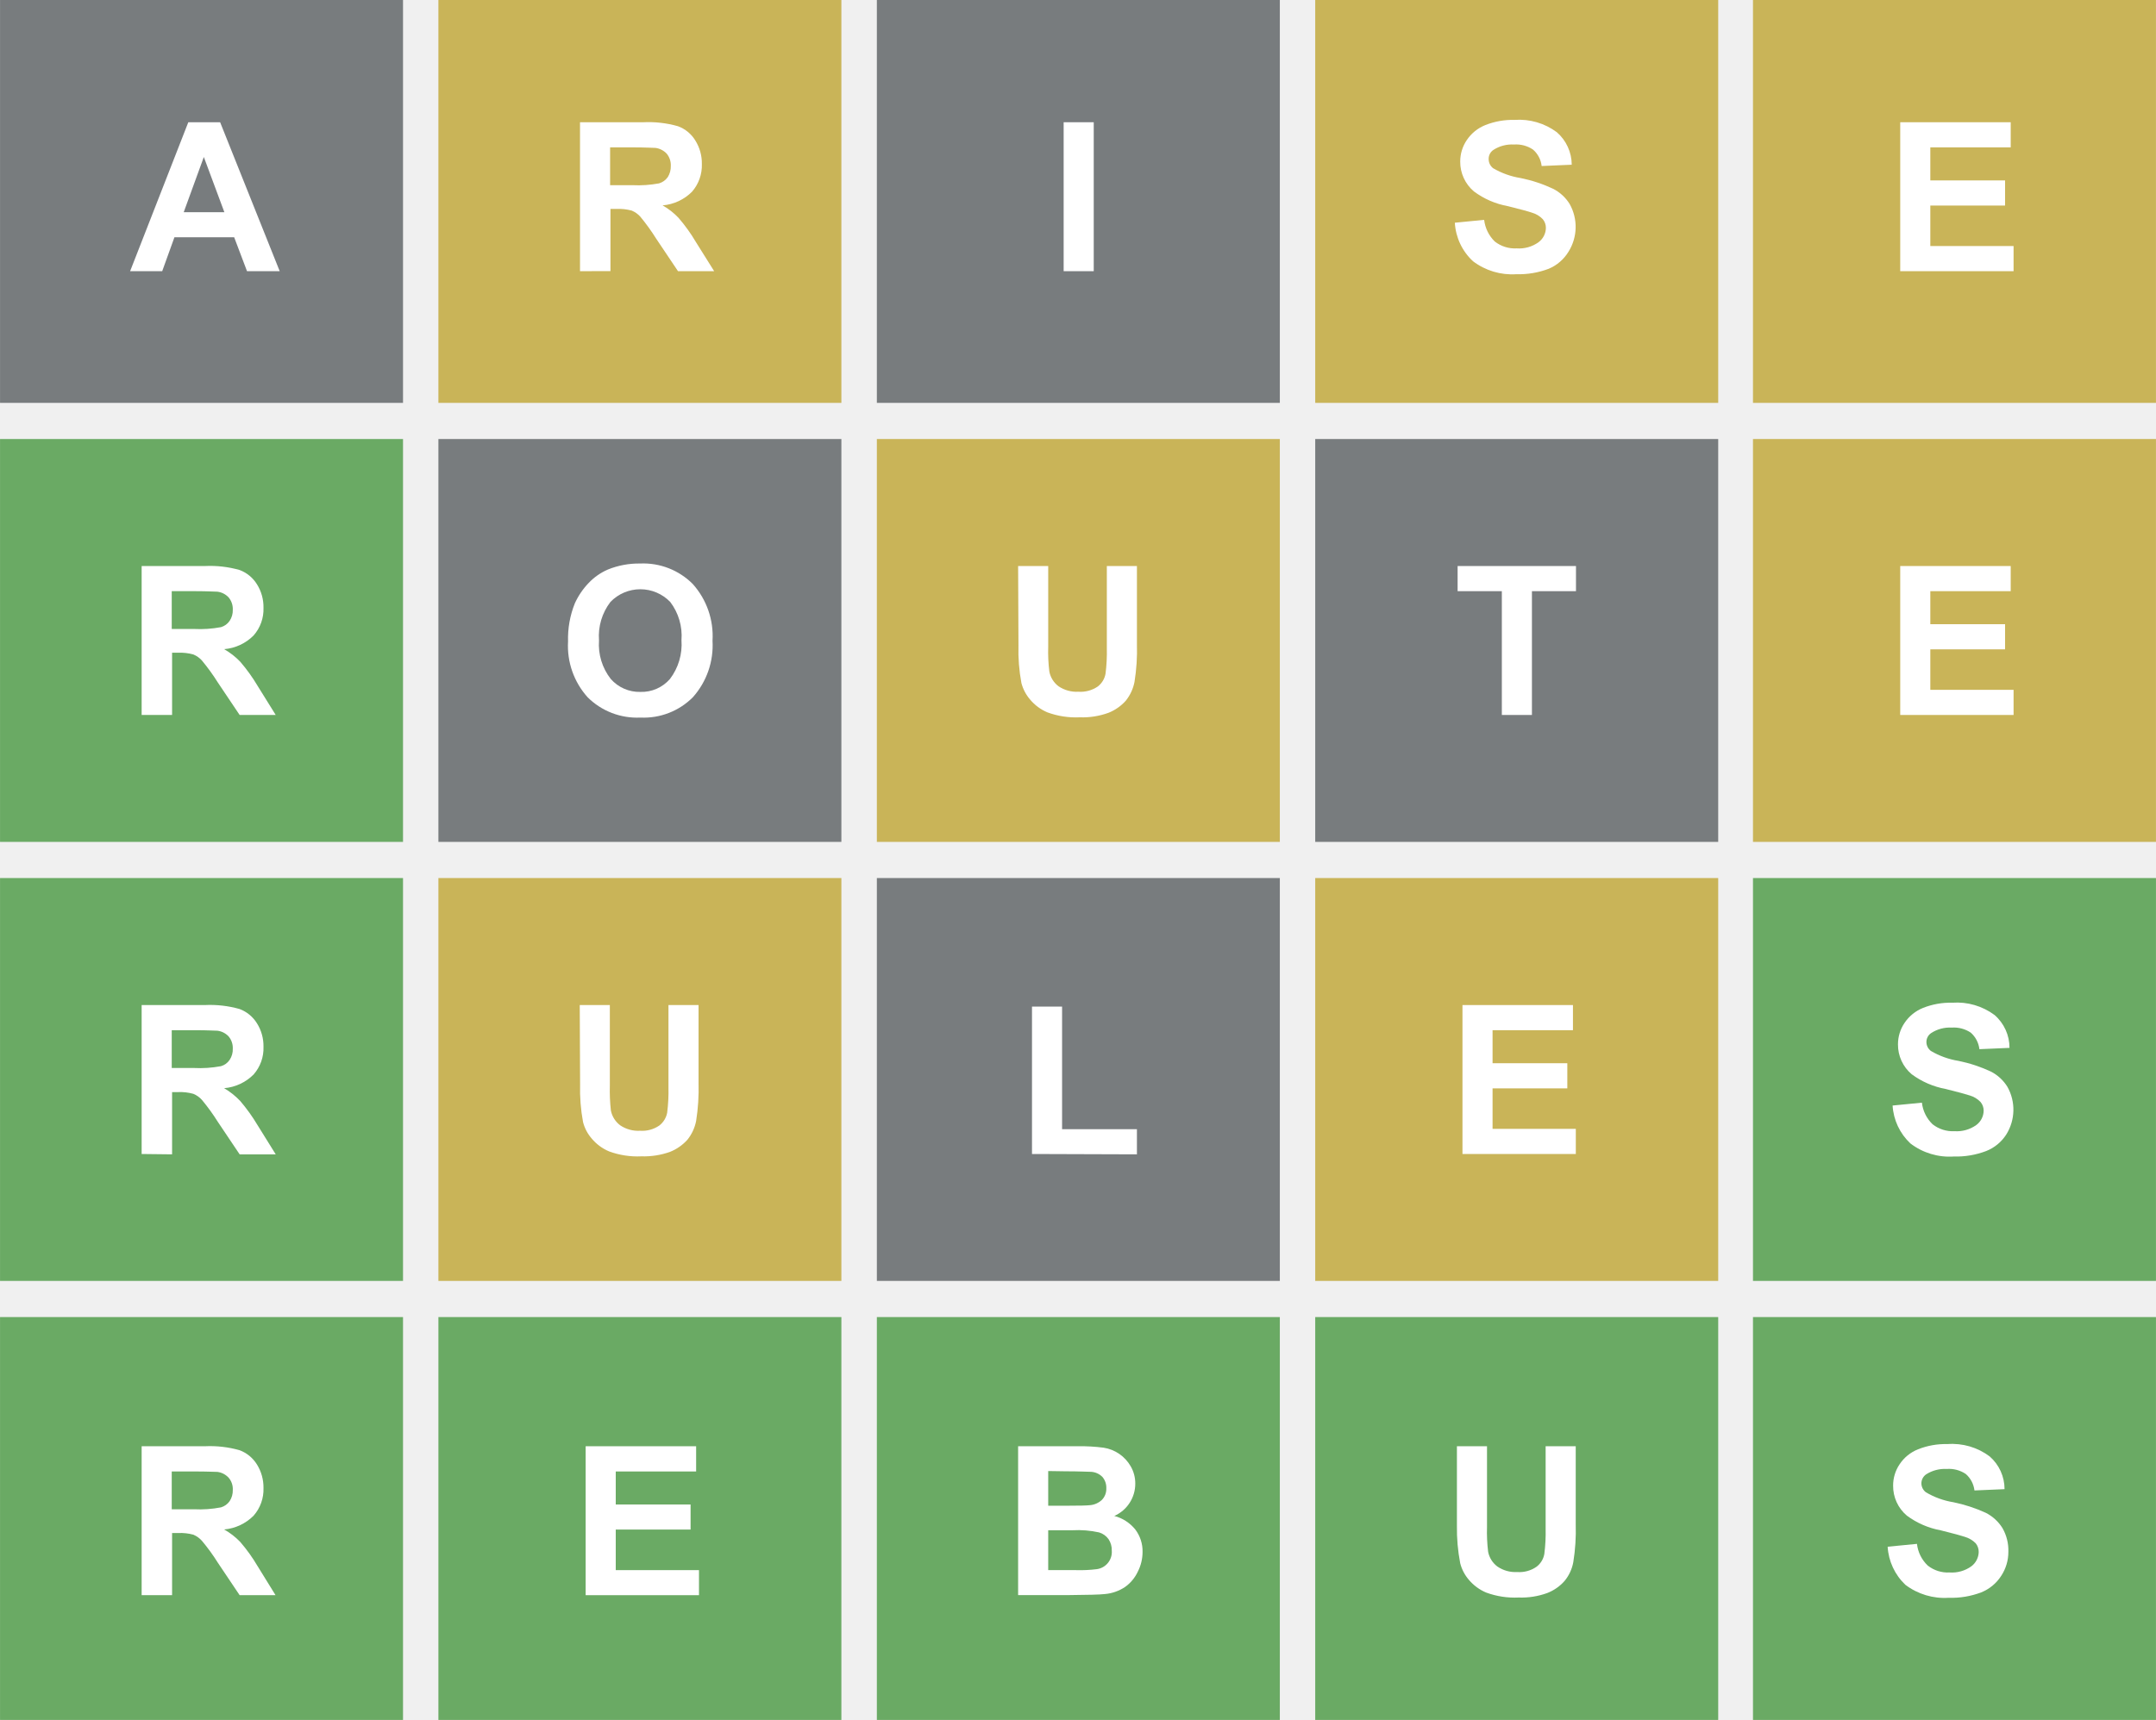
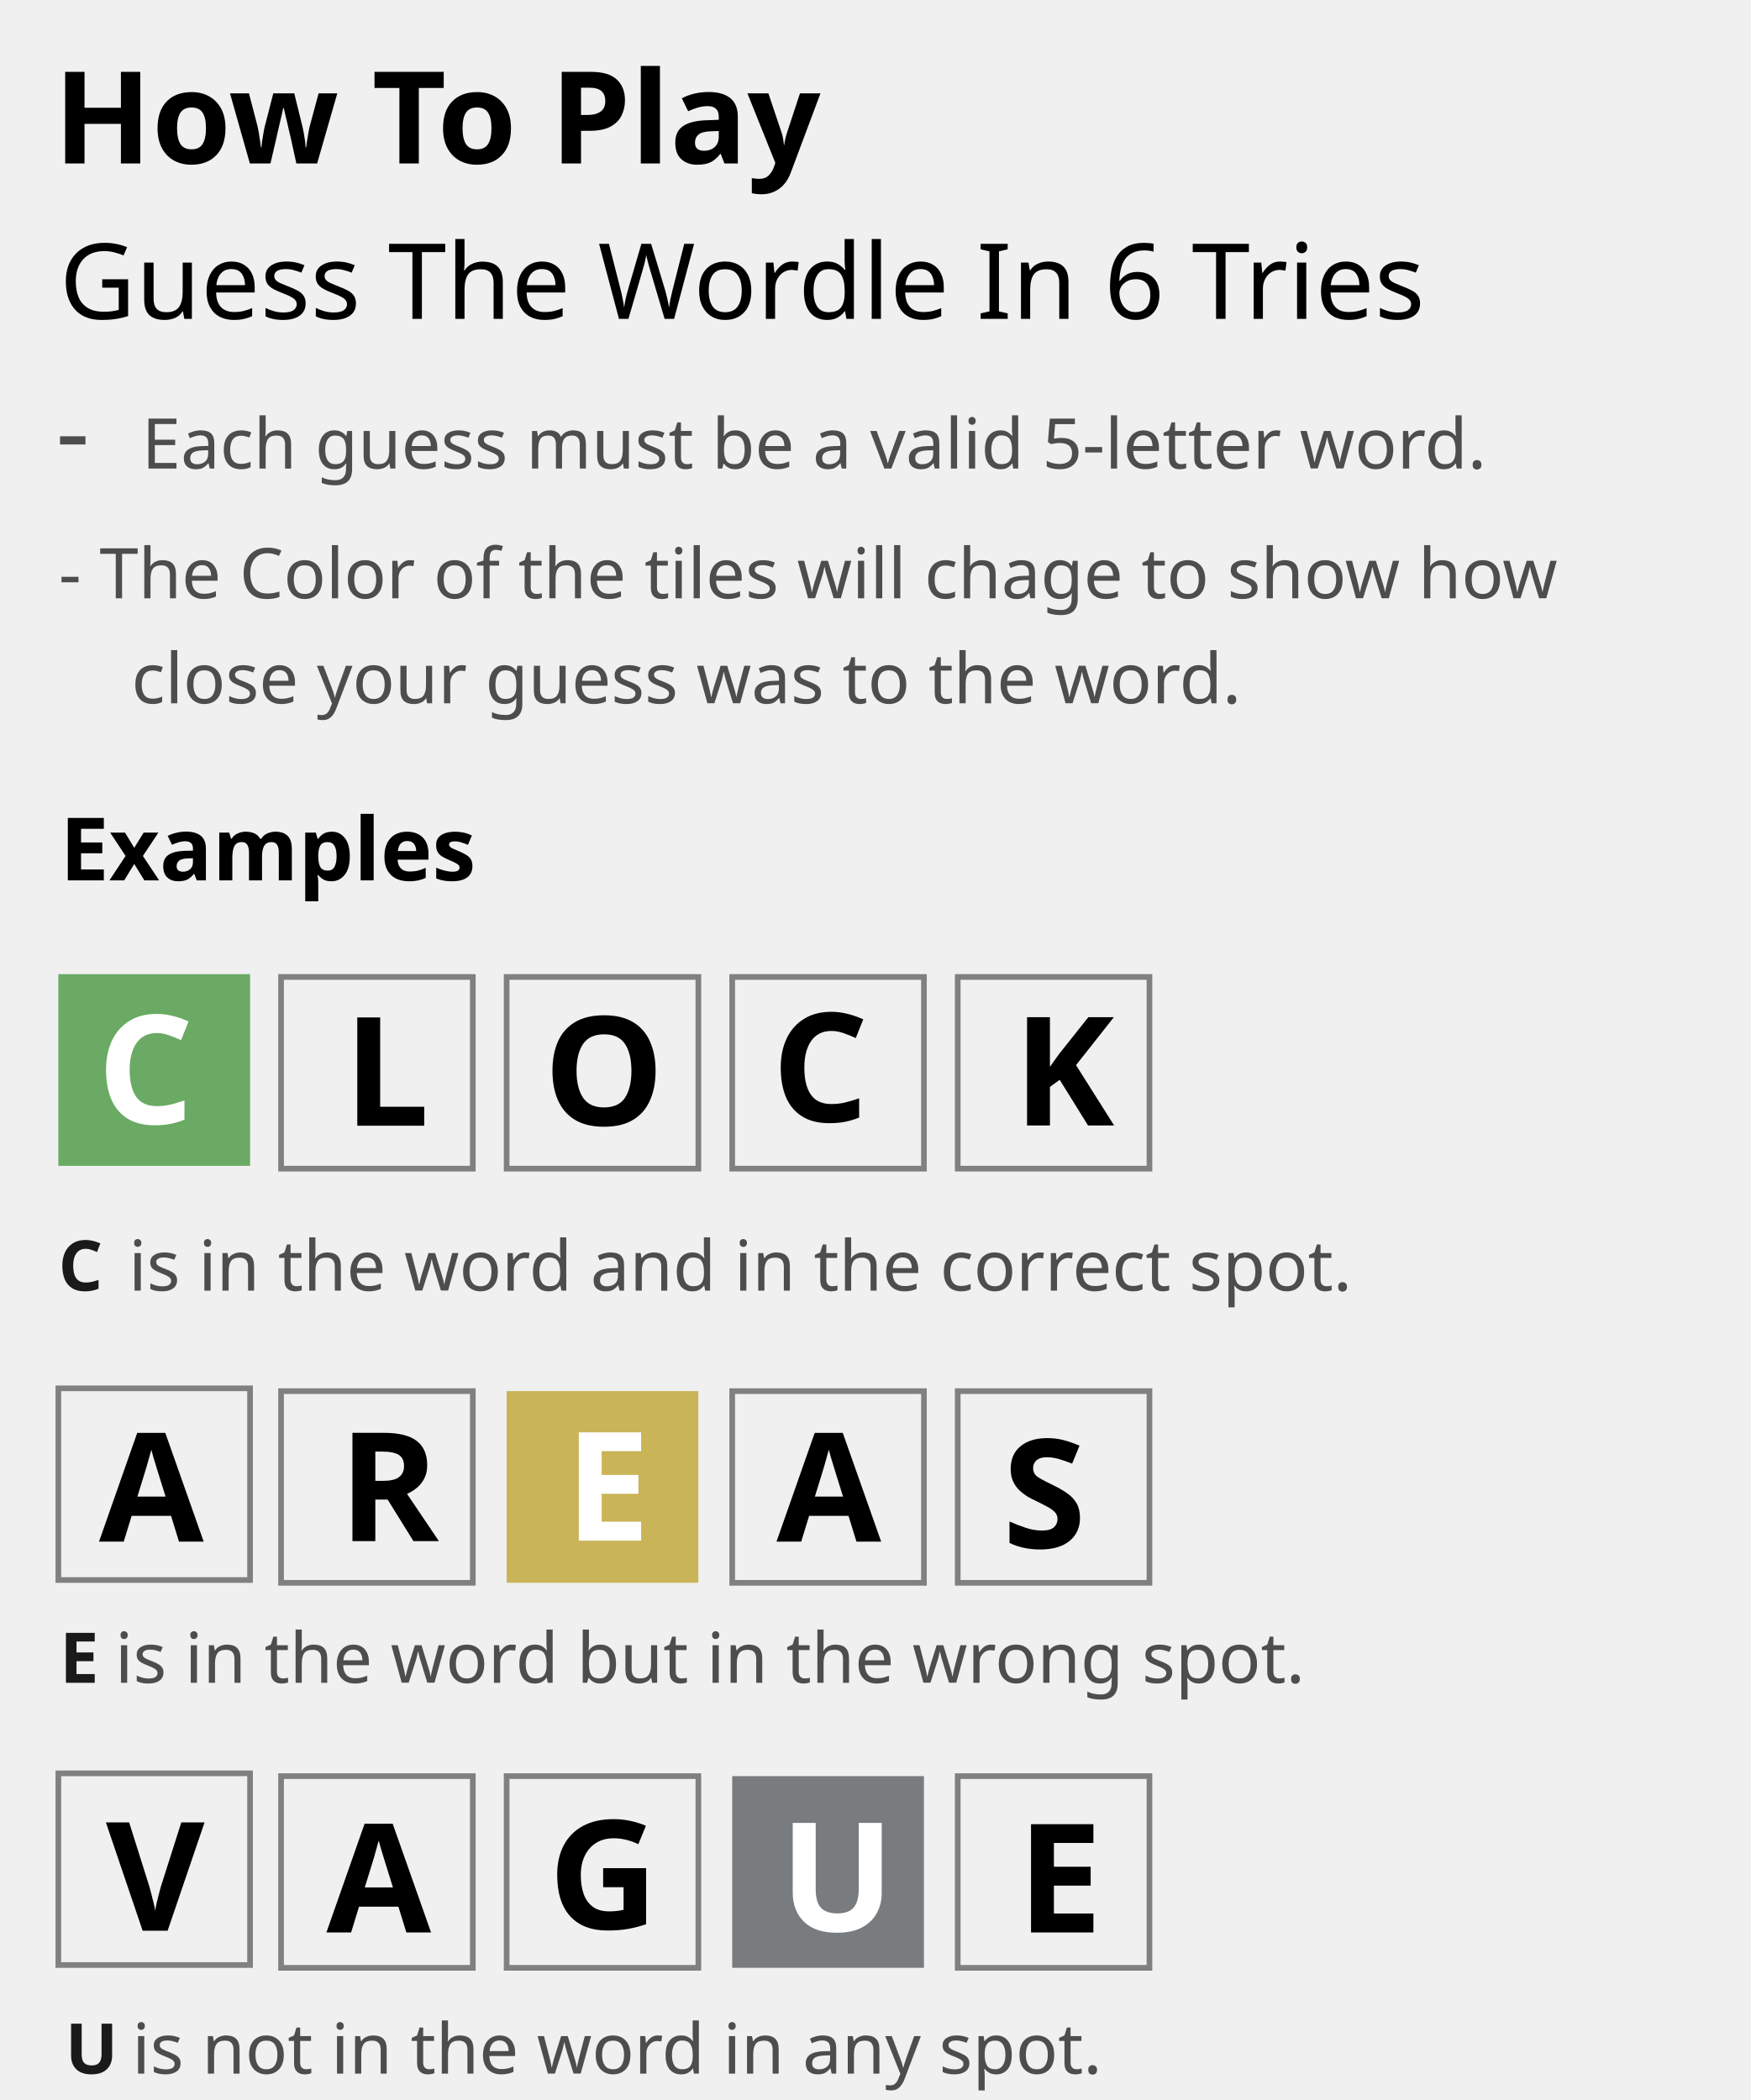
- <svg xmlns="http://www.w3.org/2000/svg" id="Diagram" width="87.71mm" height="69.99mm" viewBox="0 0 248.61 198.39" version="1.1">
-   <defs id="defs4">
-     <style id="style2">
-       .cls-1 {
-         fill: #6aaa64;
-       }
- 
-       .cls-2 {
-         fill: #fff;
-       }
- 
-       .cls-3 {
-         fill: #c9b458;
-       }
- 
-       .cls-4 {
-         fill: #787c7e;
-       }
-     </style>
+ <svg xmlns="http://www.w3.org/2000/svg" id="Layer_1" data-name="Layer 1" width="300" height="360" viewBox="0 0 300 360">
+   <defs>
+     <style>.cls-1{font-size:22px;}.cls-1,.cls-10,.cls-13,.cls-5,.cls-9{font-family:Poppins-SemiBold, Poppins;font-weight:600;}.cls-2,.cls-3{font-size:18px;}.cls-14,.cls-2,.cls-3,.cls-6{font-family:Poppins-Regular, Poppins;}.cls-14,.cls-3,.cls-6{fill:#4d4d4d;}.cls-13,.cls-4,.cls-6{font-size:12px;}.cls-5{font-size:15px;}.cls-7{fill:#6aaa64;}.cls-8{fill:none;stroke:gray;stroke-miterlimit:10;stroke-width:0.97px;}.cls-10,.cls-9{font-size:26px;}.cls-9{fill:#fff;}.cls-11{fill:#c9b458;}.cls-12{fill:#787c7e;}.cls-13{fill:#1a1a1a;}.cls-14{font-weight:400;}</style>
  </defs>
-   <g id="S">
-     <rect class="cls-1" x="202.14" y="151.92" width="46.47" height="46.47" id="rect6" />
-     <path class="cls-2" d="M217.67,178.41l3.38-.33a4.07,4.07,0,0,0,1.24,2.5,3.72,3.72,0,0,0,2.51.8,3.85,3.85,0,0,0,2.52-.71,2.12,2.12,0,0,0,.85-1.66,1.56,1.56,0,0,0-.35-1,2.94,2.94,0,0,0-1.25-.74c-.41-.14-1.33-.39-2.78-.75a9.41,9.41,0,0,1-3.91-1.7,4.46,4.46,0,0,1-1.58-3.46,4.37,4.37,0,0,1,.74-2.45,4.58,4.58,0,0,1,2.14-1.74,8.58,8.58,0,0,1,3.38-.6,7.22,7.22,0,0,1,4.87,1.42,5,5,0,0,1,1.72,3.78l-3.47.15a3,3,0,0,0-1-1.9,3.48,3.48,0,0,0-2.2-.58,4,4,0,0,0-2.37.62,1.27,1.27,0,0,0-.55,1.07,1.31,1.31,0,0,0,.52,1,9,9,0,0,0,3.18,1.15,17.32,17.32,0,0,1,3.75,1.23,4.87,4.87,0,0,1,1.9,1.75,5.18,5.18,0,0,1,.68,2.74,5,5,0,0,1-.82,2.76,4.9,4.9,0,0,1-2.32,1.92,9.68,9.68,0,0,1-3.74.62,7.45,7.45,0,0,1-5-1.5A6.59,6.59,0,0,1,217.67,178.41Z" id="path8" />
-   </g>
-   <g id="U">
-     <rect class="cls-1" x="151.66" y="151.92" width="46.47" height="46.47" id="rect11" />
-     <path class="cls-2" d="M168,166.82h3.47v9.31a18.74,18.74,0,0,0,.13,2.87,2.79,2.79,0,0,0,1.06,1.69,3.67,3.67,0,0,0,2.29.64,3.45,3.45,0,0,0,2.23-.61,2.35,2.35,0,0,0,.9-1.48,19.6,19.6,0,0,0,.15-2.92v-9.5h3.47v9a22.92,22.92,0,0,1-.28,4.37,4.75,4.75,0,0,1-1,2.16,5.14,5.14,0,0,1-2,1.4,8.71,8.71,0,0,1-3.3.52,9.54,9.54,0,0,1-3.74-.57,5.29,5.29,0,0,1-2-1.47,4.71,4.71,0,0,1-1-1.91A21.25,21.25,0,0,1,168,176Z" id="path13" />
-   </g>
-   <g id="B">
-     <rect class="cls-1" x="101.11" y="151.92" width="46.47" height="46.47" id="rect16" />
-     <path class="cls-2" d="M117.4,166.82h6.87a20.27,20.27,0,0,1,3,.17,4.36,4.36,0,0,1,3.11,2.14,3.92,3.92,0,0,1,.53,2,4.06,4.06,0,0,1-2.42,3.73,4.61,4.61,0,0,1,2.42,1.56,4.15,4.15,0,0,1,.84,2.59,5,5,0,0,1-.55,2.28,4.51,4.51,0,0,1-1.48,1.77,4.94,4.94,0,0,1-2.33.81c-.58.07-2,.1-4.18.12H117.4Zm3.47,2.86v4h2.27q2,0,2.52-.06a2.3,2.3,0,0,0,1.4-.61,1.82,1.82,0,0,0,.51-1.34,1.91,1.91,0,0,0-.44-1.3,2,2,0,0,0-1.31-.6c-.34,0-1.33-.06-3-.06Zm0,6.83v4.6h3.21a15.55,15.55,0,0,0,2.38-.11,2,2,0,0,0,1.74-2.14,2.25,2.25,0,0,0-.37-1.32,2.07,2.07,0,0,0-1.09-.78,11.38,11.38,0,0,0-3.07-.25Z" id="path18" />
-   </g>
-   <g id="E">
-     <rect class="cls-1" x="50.55" y="151.92" width="46.47" height="46.47" id="rect21" />
-     <path class="cls-2" d="M67.53,184V166.82H80.27v2.91H71v3.81h8.63v2.89H71v4.68h9.6V184Z" id="path23" />
-   </g>
-   <g id="R">
-     <rect class="cls-1" y="151.92" width="46.47" height="46.47" id="rect26" />
-     <path class="cls-2" d="M16.33,184V166.82h7.3a12.43,12.43,0,0,1,4,.46,4,4,0,0,1,2,1.65,5,5,0,0,1,.75,2.71,4.59,4.59,0,0,1-1.14,3.19,5.47,5.47,0,0,1-3.4,1.59,8,8,0,0,1,1.86,1.44,19.1,19.1,0,0,1,2,2.79L31.77,184H27.63l-2.51-3.74a22.27,22.27,0,0,0-1.83-2.52,2.72,2.72,0,0,0-1-.72,5.73,5.73,0,0,0-1.75-.19h-.7V184Zm3.47-9.91h2.56a13.06,13.06,0,0,0,3.12-.22,1.87,1.87,0,0,0,1-.72,2.23,2.23,0,0,0,.36-1.29,2,2,0,0,0-.47-1.4,2.13,2.13,0,0,0-1.3-.68c-.29,0-1.13-.05-2.54-.05H19.8Z" id="path28" />
-   </g>
-   <g id="S-2" data-name="S">
-     <rect class="cls-1" x="202.14" y="101.28" width="46.47" height="46.47" id="rect31" />
-     <path class="cls-2" d="M218.24,127.52l3.38-.33a4.09,4.09,0,0,0,1.23,2.49,3.75,3.75,0,0,0,2.52.8,3.88,3.88,0,0,0,2.52-.71,2.09,2.09,0,0,0,.85-1.66,1.54,1.54,0,0,0-.36-1,2.8,2.8,0,0,0-1.24-.75c-.41-.14-1.34-.39-2.78-.75a9.46,9.46,0,0,1-3.92-1.7,4.46,4.46,0,0,1-1.58-3.45,4.39,4.39,0,0,1,.75-2.46,4.65,4.65,0,0,1,2.14-1.74,8.55,8.55,0,0,1,3.38-.6,7.28,7.28,0,0,1,4.87,1.42,5,5,0,0,1,1.72,3.79l-3.47.15a3,3,0,0,0-1-1.91,3.51,3.51,0,0,0-2.19-.58,3.93,3.93,0,0,0-2.37.63,1.23,1.23,0,0,0-.55,1.06,1.3,1.3,0,0,0,.51,1,9.1,9.1,0,0,0,3.19,1.15,16.7,16.7,0,0,1,3.75,1.24,4.84,4.84,0,0,1,1.89,1.75,5.39,5.39,0,0,1-.13,5.5,4.87,4.87,0,0,1-2.32,1.91,9.71,9.71,0,0,1-3.74.63,7.4,7.4,0,0,1-5-1.51A6.52,6.52,0,0,1,218.24,127.52Z" id="path33" />
-   </g>
-   <g id="E-2" data-name="E">
-     <rect class="cls-3" x="151.66" y="101.28" width="46.47" height="46.47" id="rect36" />
-     <path class="cls-2" d="M168.64,133.11V115.93h12.74v2.9h-9.27v3.81h8.62v2.9h-8.62v4.67h9.6v2.9Z" id="path38" />
-   </g>
-   <g id="L">
-     <rect class="cls-4" x="101.11" y="101.28" width="46.47" height="46.47" id="rect41" />
-     <path class="cls-2" d="M119,133.11v-17h3.47v14.14h8.63v2.9Z" id="path43" />
-   </g>
-   <g id="U-2" data-name="U">
-     <rect class="cls-3" x="50.55" y="101.28" width="46.47" height="46.47" id="rect46" />
-     <path class="cls-2" d="M66.85,115.93h3.47v9.3a20.69,20.69,0,0,0,.12,2.87,2.83,2.83,0,0,0,1.07,1.7,3.71,3.71,0,0,0,2.29.63,3.5,3.5,0,0,0,2.22-.6,2.44,2.44,0,0,0,.91-1.48,19.69,19.69,0,0,0,.15-2.92v-9.5h3.47v9a23.88,23.88,0,0,1-.28,4.37,5,5,0,0,1-1,2.16,5.4,5.4,0,0,1-2,1.4,9,9,0,0,1-3.31.52,9.49,9.49,0,0,1-3.73-.57,5.27,5.27,0,0,1-2-1.48,4.65,4.65,0,0,1-1-1.9,20.68,20.68,0,0,1-.34-4.36Z" id="path48" />
-   </g>
-   <g id="R-2" data-name="R">
-     <rect class="cls-1" y="101.28" width="46.47" height="46.47" id="rect51" />
-     <path class="cls-2" d="M16.33,133.11V115.93h7.3a12.43,12.43,0,0,1,4,.46,4,4,0,0,1,2,1.65,4.92,4.92,0,0,1,.75,2.7,4.59,4.59,0,0,1-1.14,3.2,5.44,5.44,0,0,1-3.4,1.58A8.31,8.31,0,0,1,27.7,127a20.32,20.32,0,0,1,2,2.79l2.09,3.36H27.63l-2.51-3.74a23.83,23.83,0,0,0-1.83-2.53,2.69,2.69,0,0,0-1-.71,5.67,5.67,0,0,0-1.75-.2h-.7v7.18Zm3.47-9.92h2.56a13.28,13.28,0,0,0,3.12-.21,1.79,1.79,0,0,0,1-.73,2.18,2.18,0,0,0,.36-1.29,2.08,2.08,0,0,0-.47-1.4,2.12,2.12,0,0,0-1.3-.67c-.29,0-1.13-.06-2.54-.06H19.8Z" id="path53" />
-   </g>
-   <g id="E-3" data-name="E">
-     <rect class="cls-3" x="202.14" y="50.64" width="46.47" height="46.47" id="rect56" />
-     <path class="cls-2" d="M219.12,82.47V65.29h12.74v2.9h-9.27V72h8.62v2.9h-8.62v4.67h9.6v2.9Z" id="path58" />
-   </g>
-   <g id="T">
-     <rect class="cls-4" x="151.66" y="50.64" width="46.47" height="46.47" id="rect61" />
-     <path class="cls-2" d="M173.18,82.47V68.19h-5.1v-2.9h13.65v2.9h-5.08V82.47Z" id="path63" />
-   </g>
-   <g id="U-3" data-name="U">
-     <rect class="cls-3" x="101.11" y="50.64" width="46.47" height="46.47" id="rect66" />
-     <path class="cls-2" d="M117.4,65.29h3.47v9.3a18.56,18.56,0,0,0,.13,2.87,2.79,2.79,0,0,0,1.06,1.7,3.73,3.73,0,0,0,2.29.63,3.53,3.53,0,0,0,2.23-.6,2.38,2.38,0,0,0,.9-1.48,19.69,19.69,0,0,0,.15-2.92v-9.5h3.47v9a23,23,0,0,1-.28,4.37,5,5,0,0,1-1,2.16,5.32,5.32,0,0,1-2,1.4,8.76,8.76,0,0,1-3.31.52,9.49,9.49,0,0,1-3.73-.57,5.27,5.27,0,0,1-2-1.48,4.78,4.78,0,0,1-1-1.9,20.62,20.62,0,0,1-.34-4.36Z" id="path68" />
-   </g>
-   <g id="O">
-     <rect class="cls-4" x="50.55" y="50.64" width="46.47" height="46.47" id="rect71" />
-     <path class="cls-2" d="M65.5,74a10.93,10.93,0,0,1,.78-4.4,8.41,8.41,0,0,1,1.6-2.36,6.78,6.78,0,0,1,2.22-1.55A9.55,9.55,0,0,1,73.81,65a8.06,8.06,0,0,1,6.07,2.36,9,9,0,0,1,2.28,6.55,9,9,0,0,1-2.26,6.51,8,8,0,0,1-6.05,2.35,8.08,8.08,0,0,1-6.09-2.34A8.86,8.86,0,0,1,65.5,74Zm3.57-.12a6.45,6.45,0,0,0,1.35,4.43,4.4,4.4,0,0,0,3.42,1.5,4.34,4.34,0,0,0,3.41-1.49,6.6,6.6,0,0,0,1.33-4.48,6.44,6.44,0,0,0-1.3-4.41,4.79,4.79,0,0,0-6.89,0A6.46,6.46,0,0,0,69.07,73.86Z" id="path73" />
-   </g>
-   <g id="R-3" data-name="R">
-     <rect class="cls-1" y="50.64" width="46.47" height="46.47" id="rect76" />
-     <path class="cls-2" d="M16.33,82.47V65.29h7.3a12.43,12.43,0,0,1,4,.46,4,4,0,0,1,2,1.65,4.92,4.92,0,0,1,.75,2.7,4.59,4.59,0,0,1-1.14,3.2,5.41,5.41,0,0,1-3.4,1.58,8.06,8.06,0,0,1,1.86,1.45,19.45,19.45,0,0,1,2,2.78l2.09,3.36H27.63l-2.51-3.74a23.83,23.83,0,0,0-1.83-2.53,2.69,2.69,0,0,0-1-.71,5.67,5.67,0,0,0-1.75-.2h-.7v7.18Zm3.47-9.92h2.56a13.28,13.28,0,0,0,3.12-.21,1.83,1.83,0,0,0,1-.73,2.17,2.17,0,0,0,.36-1.28,2.09,2.09,0,0,0-.47-1.41,2.12,2.12,0,0,0-1.3-.67c-.29,0-1.13-.06-2.54-.06H19.8Z" id="path78" />
-   </g>
-   <g id="E-4" data-name="E">
-     <rect class="cls-3" x="202.14" width="46.47" height="46.47" id="rect81" />
-     <path class="cls-2" d="M219.12,31.28V14.1h12.74V17h-9.27v3.81h8.62v2.9h-8.62v4.67h9.6v2.9Z" id="path83" />
-   </g>
-   <g id="S-3" data-name="S">
-     <rect class="cls-3" x="151.66" width="46.47" height="46.47" id="rect86" />
-     <path class="cls-2" d="M167.76,25.69l3.38-.33a4.15,4.15,0,0,0,1.23,2.5,3.75,3.75,0,0,0,2.52.79,3.83,3.83,0,0,0,2.52-.71,2.09,2.09,0,0,0,.85-1.66,1.54,1.54,0,0,0-.36-1,2.79,2.79,0,0,0-1.25-.75c-.4-.14-1.33-.39-2.77-.75a9.33,9.33,0,0,1-3.92-1.7,4.46,4.46,0,0,1-1.58-3.45,4.39,4.39,0,0,1,.75-2.46,4.65,4.65,0,0,1,2.14-1.74,8.55,8.55,0,0,1,3.38-.6,7.28,7.28,0,0,1,4.87,1.42A5,5,0,0,1,181.24,19l-3.47.15a2.93,2.93,0,0,0-1-1.9,3.47,3.47,0,0,0-2.19-.58,3.93,3.93,0,0,0-2.37.62,1.23,1.23,0,0,0-.55,1.06,1.33,1.33,0,0,0,.51,1.05,9.16,9.16,0,0,0,3.19,1.14,16.41,16.41,0,0,1,3.74,1.24,4.8,4.8,0,0,1,1.9,1.75,5.39,5.39,0,0,1-.13,5.5A4.87,4.87,0,0,1,178.59,31a9.71,9.71,0,0,1-3.74.63,7.45,7.45,0,0,1-5-1.5A6.56,6.56,0,0,1,167.76,25.69Z" id="path88" />
-   </g>
-   <g id="I">
-     <rect class="cls-4" x="101.11" width="46.47" height="46.47" id="rect91" />
-     <path class="cls-2" d="M122.65,31.28V14.1h3.47V31.28Z" id="path93" />
-   </g>
-   <g id="R-4" data-name="R">
-     <rect class="cls-3" x="50.55" width="46.47" height="46.47" id="rect96" />
-     <path class="cls-2" d="M66.88,31.28V14.1h7.3a12.43,12.43,0,0,1,4,.46,3.93,3.93,0,0,1,2,1.65,4.94,4.94,0,0,1,.75,2.7,4.63,4.63,0,0,1-1.13,3.2,5.41,5.41,0,0,1-3.4,1.58,7.78,7.78,0,0,1,1.85,1.45,19.1,19.1,0,0,1,2,2.79l2.1,3.35H78.18l-2.51-3.74A23.83,23.83,0,0,0,73.84,25a2.73,2.73,0,0,0-1-.71,5.73,5.73,0,0,0-1.75-.19h-.7v7.17Zm3.47-9.92h2.57A13.23,13.23,0,0,0,76,21.15a1.89,1.89,0,0,0,1-.72,2.3,2.3,0,0,0,.35-1.29,2.09,2.09,0,0,0-.46-1.4,2.16,2.16,0,0,0-1.31-.68c-.28,0-1.13-.06-2.53-.06H70.35Z" id="path98" />
-   </g>
-   <g id="A">
-     <rect class="cls-4" width="46.47" height="46.47" id="rect101" />
-     <path class="cls-2" d="M32.25,31.28H28.48L27,27.37H20.11L18.7,31.28H15L21.71,14.1h3.67Zm-6.38-6.8L23.5,18.11l-2.32,6.37Z" id="path103" />
-   </g>
+   <text class="cls-1" transform="translate(9.19 28.02)">How To Play</text>
+   <text class="cls-2" transform="translate(10.19 54.66)">Guess The Wordle In 6 Tries</text>
+   <text class="cls-3" transform="translate(9.57 80.32)">- <tspan class="cls-4" x="14.72" y="0">Each guess must be a valid 5-letter word.</tspan>
+   </text>
+   <text class="cls-5" transform="translate(10.28 150.92)">Examples</text>
+   <text class="cls-6" transform="translate(10.06 102.57)">- The Color of the tiles will chage to show how <tspan x="0" y="18" xml:space="preserve">    close your guess was to the word.</tspan>
+   </text>
+   <rect class="cls-7" x="10" y="167" width="32.86" height="32.86" />
+   <rect class="cls-8" x="48.17" y="167.48" width="32.86" height="32.86" />
+   <rect class="cls-8" x="86.83" y="167.48" width="32.86" height="32.86" />
+   <rect class="cls-8" x="125.49" y="167.48" width="32.86" height="32.86" />
+   <rect class="cls-8" x="164.14" y="167.48" width="32.86" height="32.86" />
+   <text class="cls-9" transform="translate(16.66 192.64)">C</text>
+   <text class="cls-10" transform="translate(58.89 192.98)">L</text>
+   <text class="cls-10" transform="translate(93.17 192.89)">O</text>
+   <text class="cls-10" transform="translate(173.68 192.94)">K</text>
+   <text class="cls-10" transform="translate(132.29 192.28)">C</text>
+   <rect class="cls-8" x="10" y="238" width="32.86" height="32.86" />
+   <rect class="cls-8" x="48.17" y="238.48" width="32.86" height="32.86" />
+   <rect class="cls-11" x="86.83" y="238.48" width="32.86" height="32.86" />
+   <rect class="cls-8" x="125.49" y="238.48" width="32.86" height="32.86" />
+   <rect class="cls-8" x="164.14" y="238.48" width="32.86" height="32.86" />
+   <rect class="cls-8" x="10" y="304" width="32.86" height="32.86" />
+   <rect class="cls-8" x="48.17" y="304.48" width="32.86" height="32.86" />
+   <rect class="cls-8" x="86.83" y="304.48" width="32.86" height="32.86" />
+   <rect class="cls-12" x="125.49" y="304.48" width="32.86" height="32.86" />
+   <rect class="cls-8" x="164.14" y="304.48" width="32.86" height="32.86" />
+   <text class="cls-10" transform="translate(133.08 264.28)">A</text>
+   <text class="cls-9" transform="translate(96.85 264.11)">E</text>
+   <text class="cls-10" transform="translate(58.06 264.19)">R</text>
+   <text class="cls-10" transform="translate(171.81 265.36)">S</text>
+   <text class="cls-10" transform="translate(16.97 264.28)">A</text>
+   <text class="cls-10" transform="translate(18.15 330.98)">V</text>
+   <text class="cls-10" transform="translate(55.94 331.28)">A</text>
+   <text class="cls-10" transform="translate(93.98 330.68)">G</text>
+   <text class="cls-9" transform="translate(133.66 331.06)">U</text>
+   <text class="cls-10" transform="translate(174.36 331.28)">E</text>
+   <text class="cls-13" transform="translate(9.98 221.25)">C <tspan class="cls-14" x="12.07" y="0">is in the word and in the correct spot.</tspan>
+   </text>
+   <text class="cls-13" transform="translate(10.22 288.48)">E<tspan class="cls-14" x="6.38" y="0" xml:space="preserve"> is in the word but in the wrong spot.</tspan>
+   </text>
+   <text class="cls-13" transform="translate(11.17 355.48)">U<tspan class="cls-14" x="8.36" y="0" xml:space="preserve"> is not in the word in any spot.</tspan>
+   </text>
</svg>
